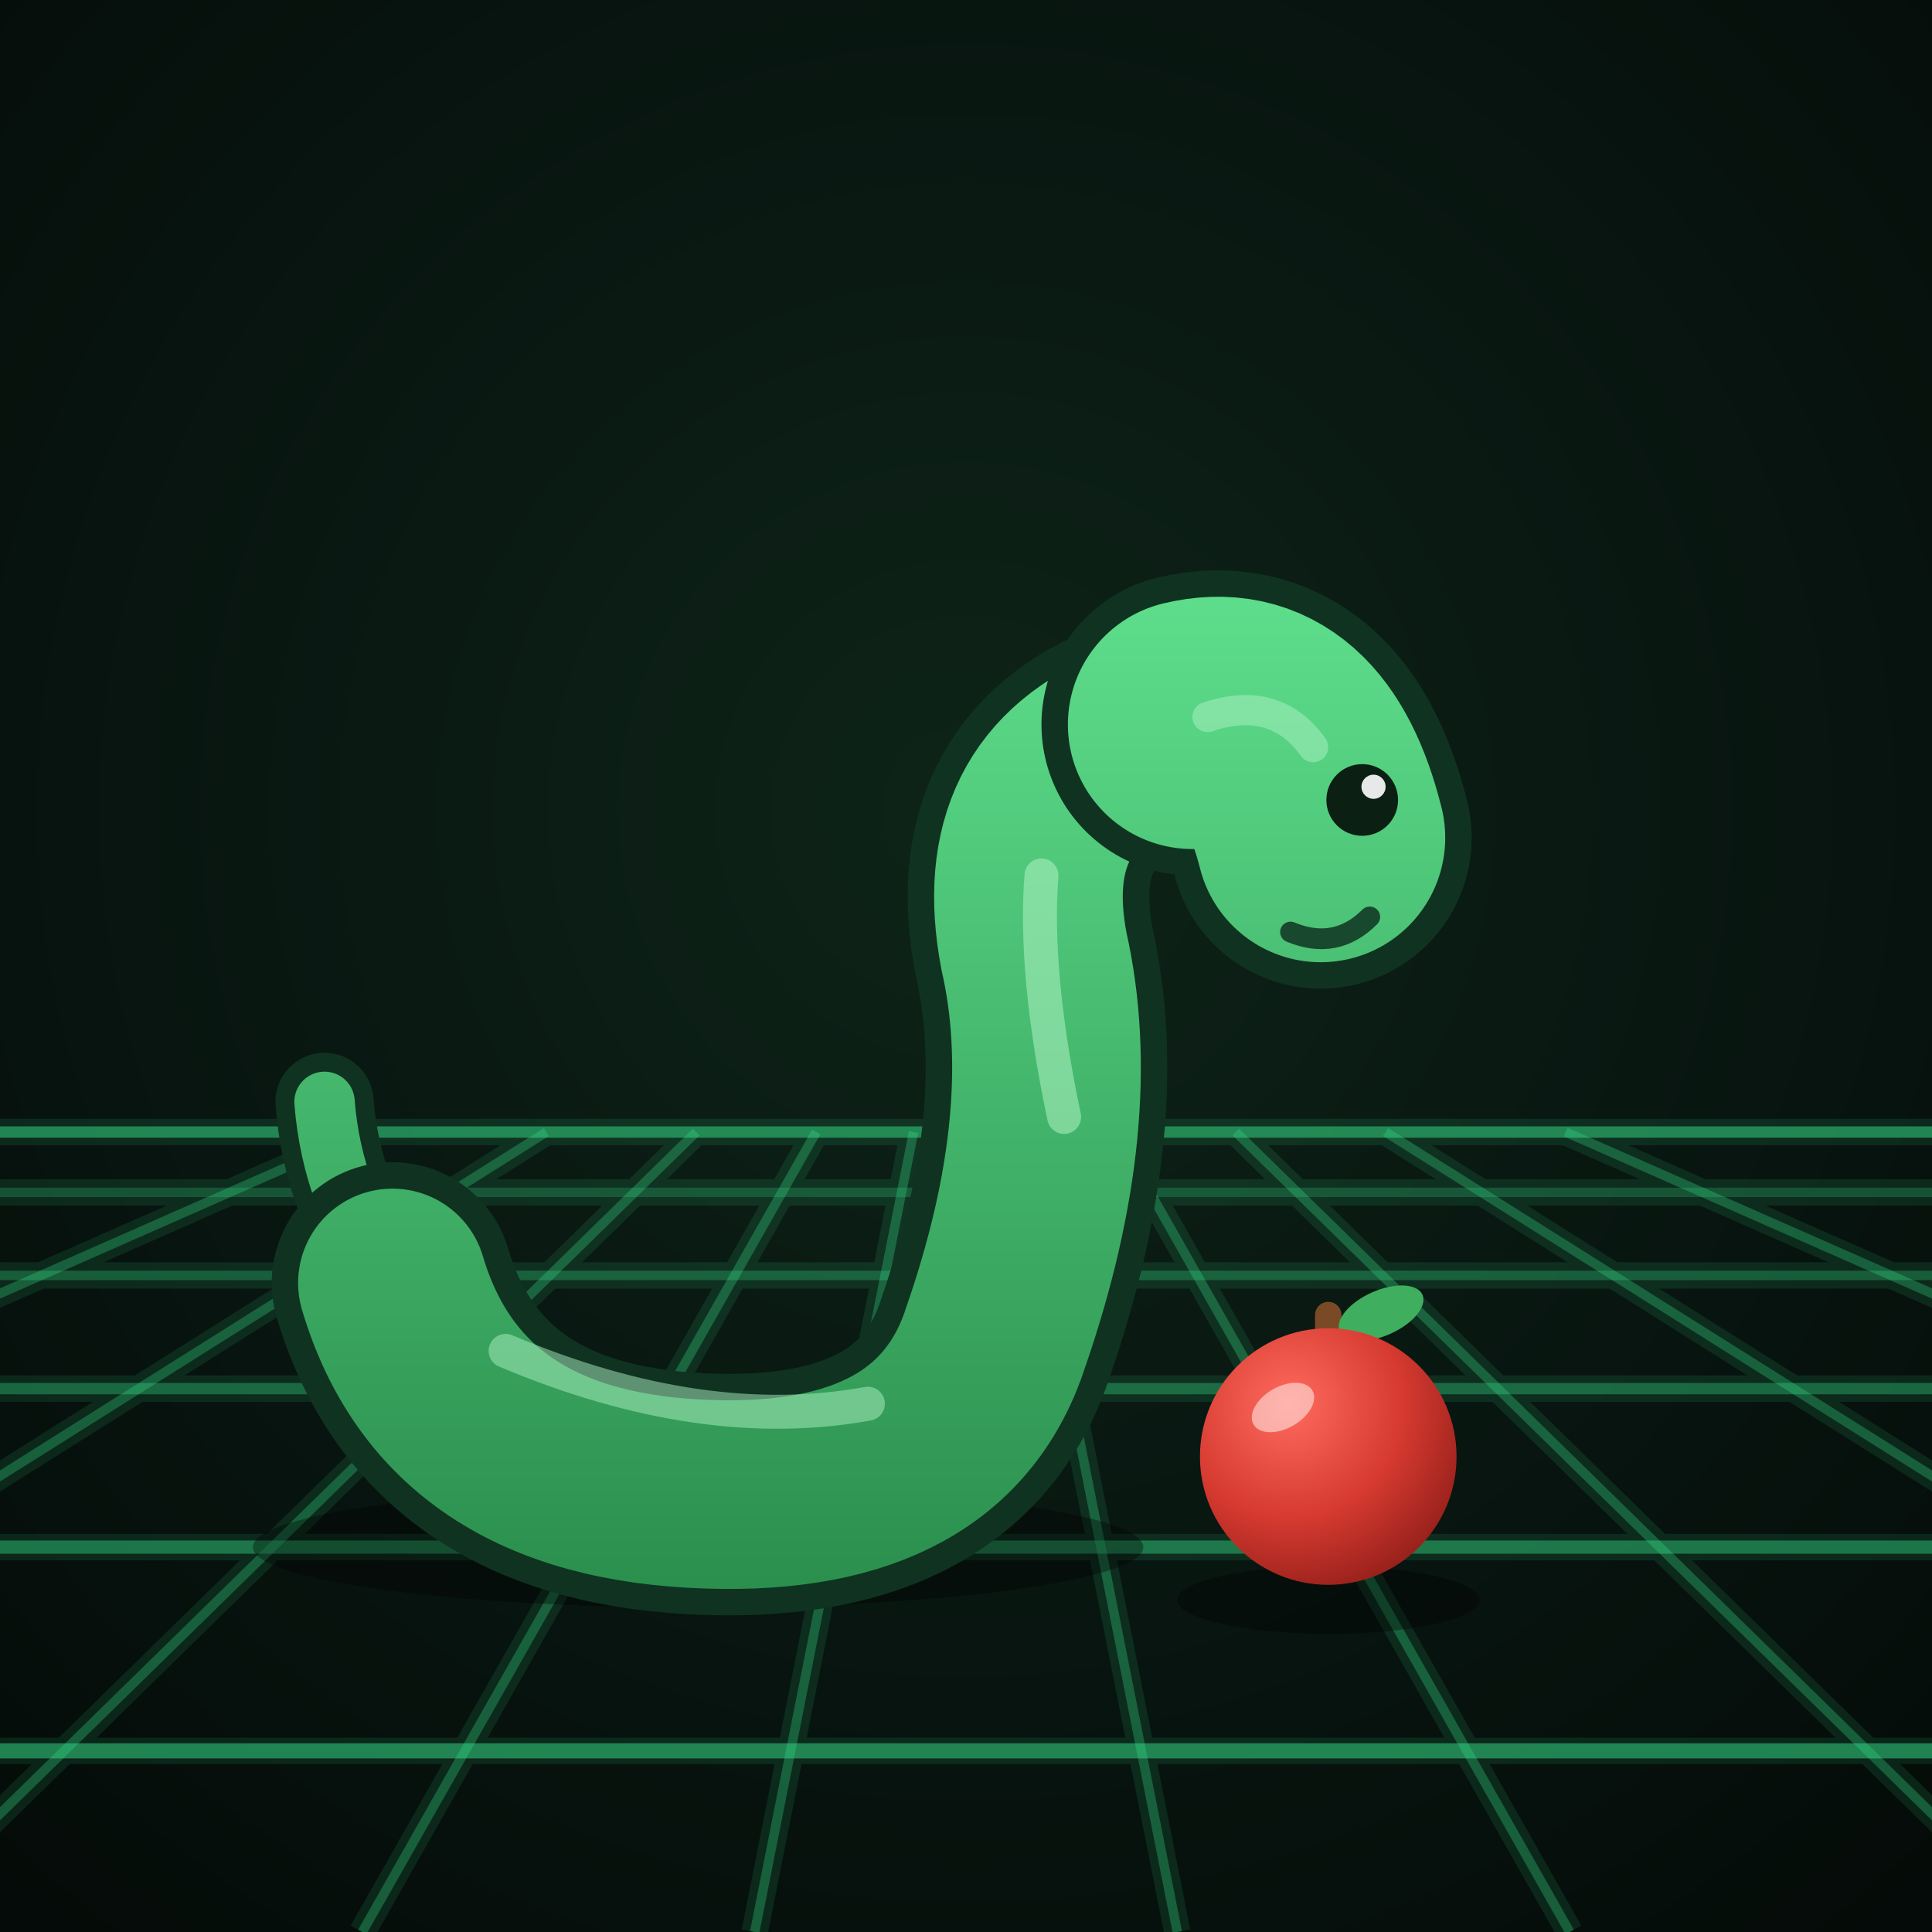
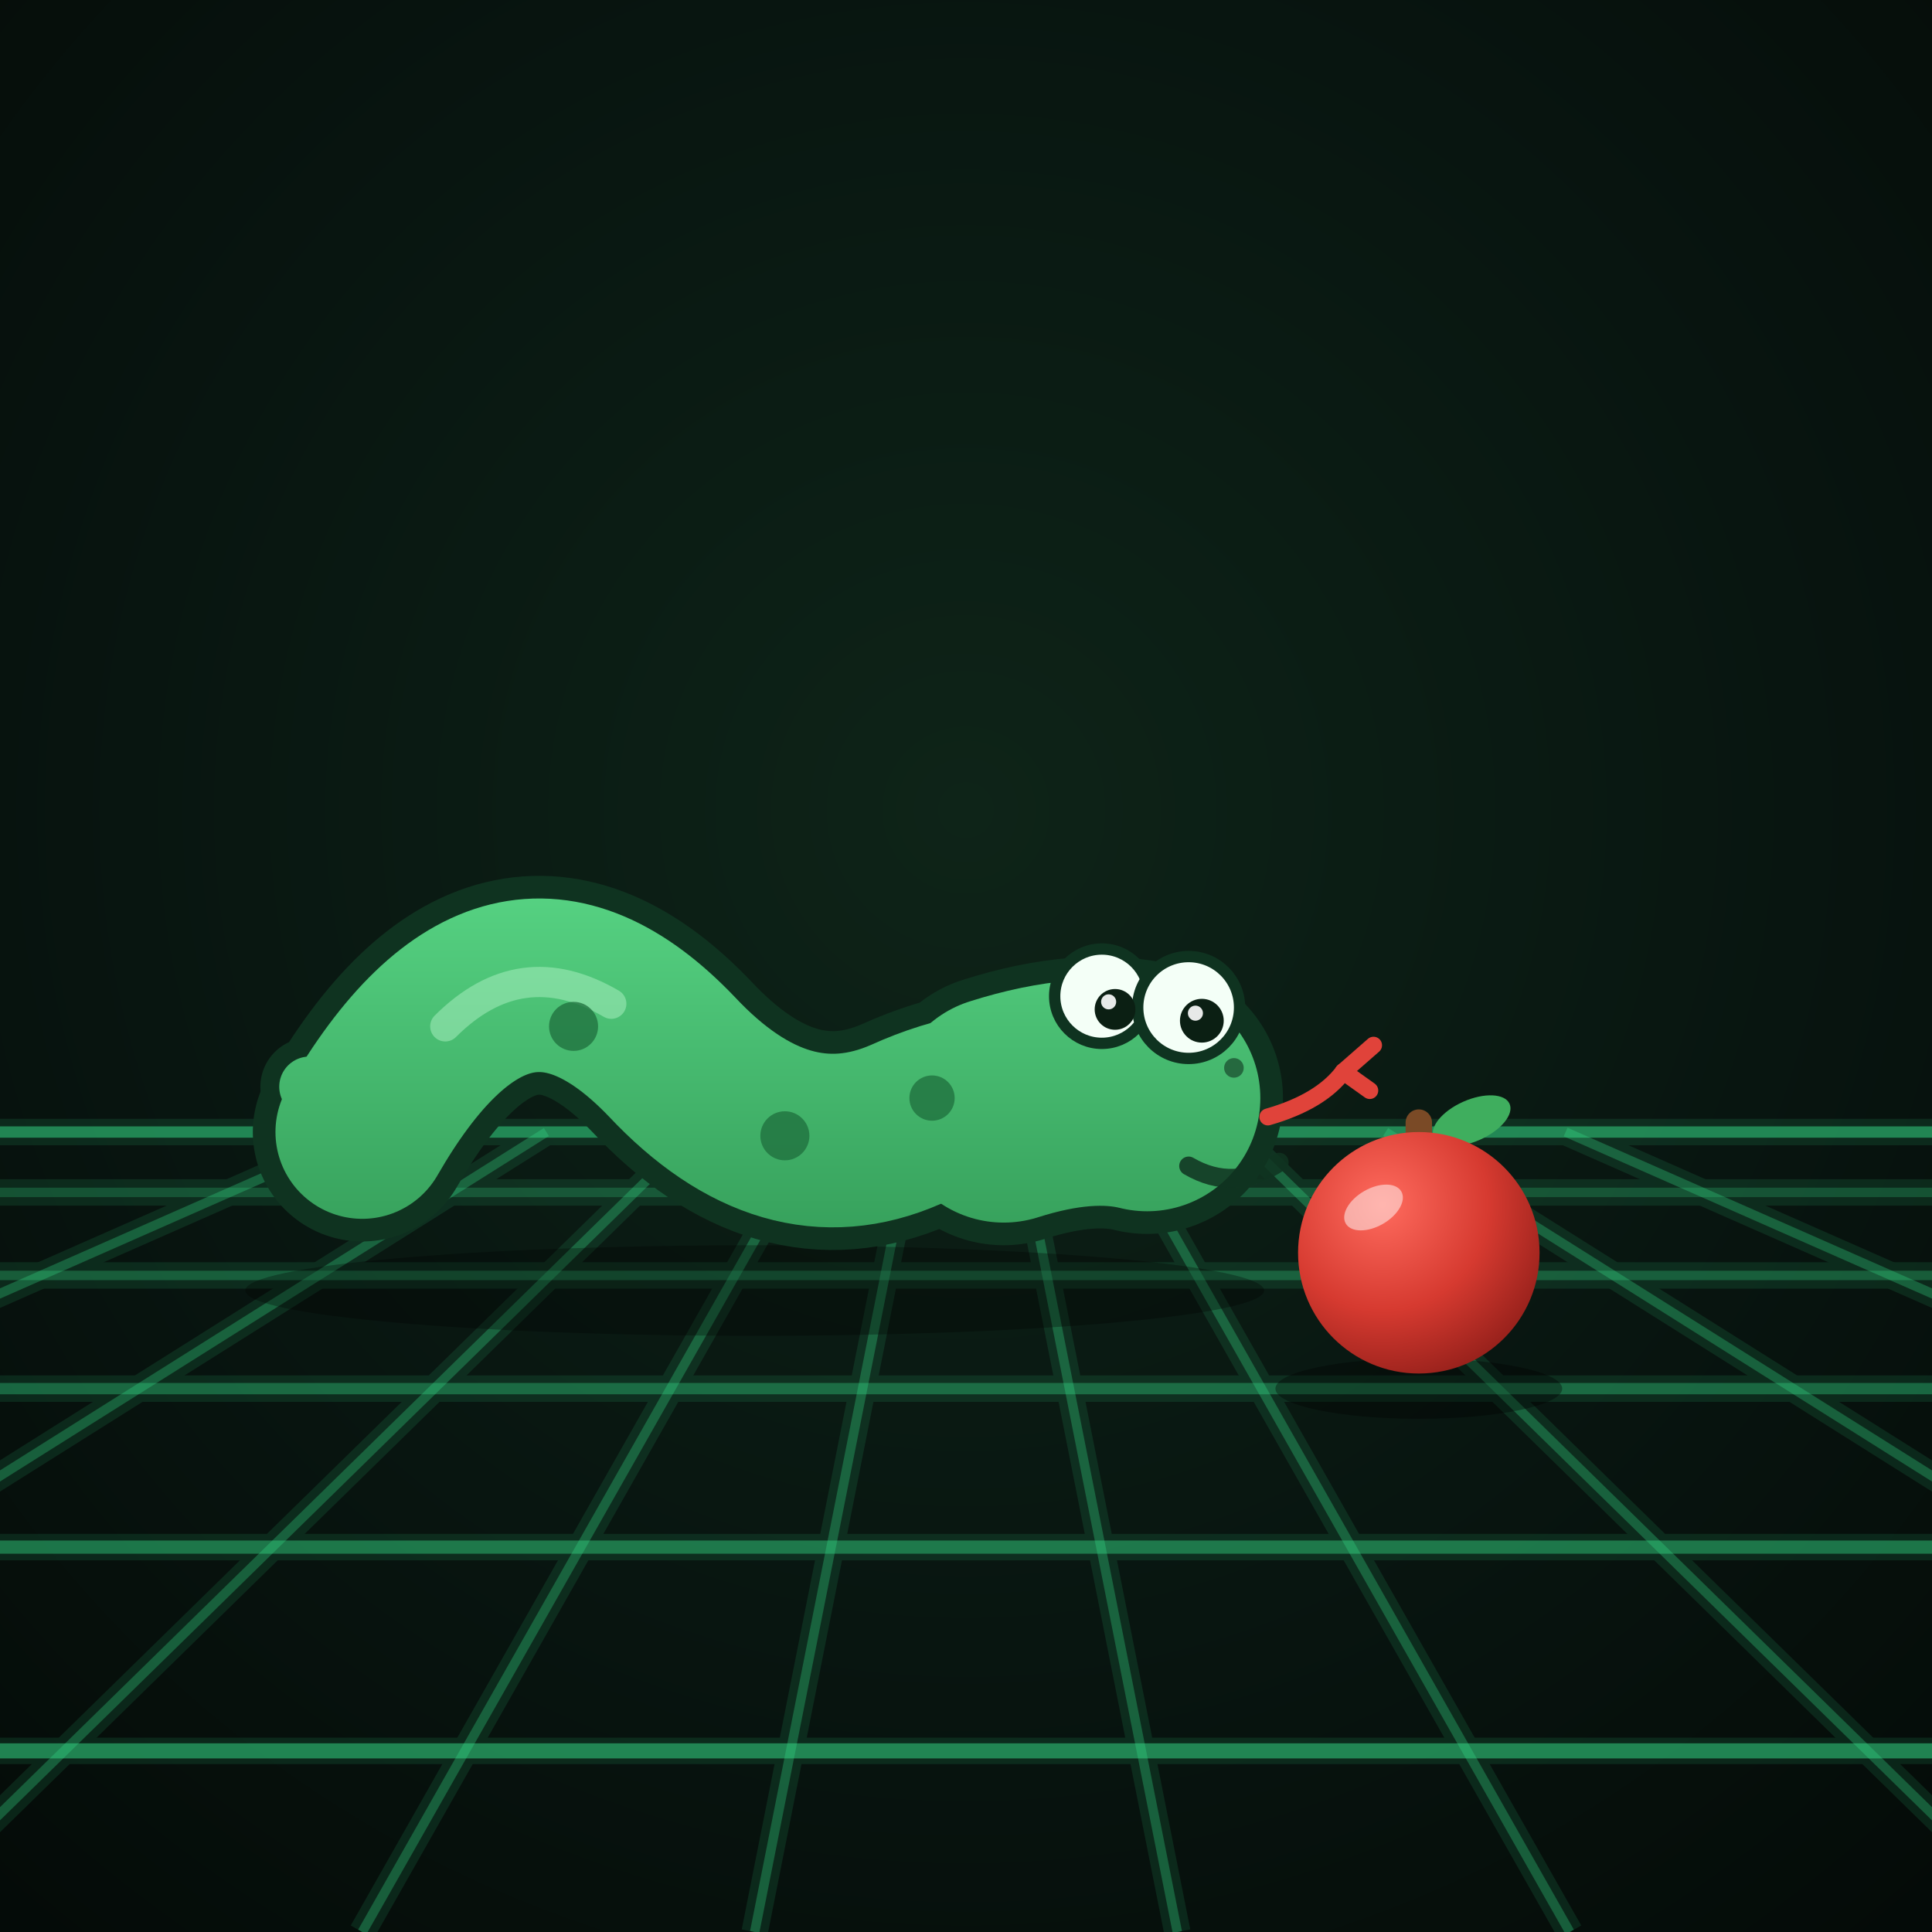
<svg xmlns="http://www.w3.org/2000/svg" viewBox="0 0 512 512">
  <defs>
    <radialGradient id="bg" cx="50%" cy="42%" r="78%">
      <stop offset="0%" stop-color="#0e2418" />
      <stop offset="55%" stop-color="#081510" />
      <stop offset="100%" stop-color="#040a07" />
    </radialGradient>
-     <linearGradient id="body" gradientUnits="userSpaceOnUse" x1="0" y1="150" x2="0" y2="420">
+     <linearGradient id="body" gradientUnits="userSpaceOnUse" x1="0" y1="210" x2="0" y2="360">
      <stop offset="0%" stop-color="#5fe08d" />
      <stop offset="100%" stop-color="#2b8f4e" />
    </linearGradient>
    <radialGradient id="apple" cx="35%" cy="30%" r="80%">
      <stop offset="0%" stop-color="#ff6b5e" />
      <stop offset="55%" stop-color="#d63a30" />
      <stop offset="100%" stop-color="#8e1d18" />
    </radialGradient>
  </defs>
  <rect width="512" height="512" fill="url(#bg)" />
  <g stroke="#35e089" fill="none">
    <g opacity="0.12" stroke-width="7">
      <path d="M0 300 H512 M0 316 H512 M0 338 H512 M0 368 H512 M0 410 H512 M0 464 H512" />
      <path d="M269.9 300 L312 512 M242.1 300 L200 512 M295.7 300 L416 512 M216.3 300 L96 512 M327.5 300 L544 512 M184.5 300 L-32 512 M367.2 300 L704 512 M144.8 300 L-192 512 M414.9 300 L896 512 M97.1 300 L-384 512" />
    </g>
    <path d="M0 300 H512" stroke-width="3" opacity="0.5" />
    <path d="M0 316 H512" stroke-width="2.5" opacity="0.22" />
    <path d="M0 338 H512" stroke-width="2.5" opacity="0.28" />
    <path d="M0 368 H512" stroke-width="3" opacity="0.34" />
    <path d="M0 410 H512" stroke-width="3.5" opacity="0.42" />
    <path d="M0 464 H512" stroke-width="4" opacity="0.5" />
    <g stroke-width="2.5" opacity="0.3">
      <path d="M269.9 300 L312 512" />
      <path d="M242.1 300 L200 512" />
      <path d="M295.7 300 L416 512" />
      <path d="M216.3 300 L96 512" />
      <path d="M327.5 300 L544 512" />
      <path d="M184.5 300 L-32 512" />
      <path d="M367.2 300 L704 512" />
      <path d="M144.8 300 L-192 512" />
      <path d="M414.9 300 L896 512" />
      <path d="M97.1 300 L-384 512" />
    </g>
  </g>
-   <ellipse cx="185" cy="410" rx="118" ry="16" fill="#000000" opacity="0.35" />
-   <ellipse cx="352" cy="424" rx="40" ry="9" fill="#000000" opacity="0.35" />
+   <ellipse cx="200" cy="342" rx="135" ry="12" fill="#000000" opacity="0.3" />
+   <ellipse cx="376" cy="368" rx="38" ry="8" fill="#000000" opacity="0.35" />
  <g>
-     <rect x="348.5" y="345" width="7" height="17" rx="3.5" fill="#7a4a26" />
-     <ellipse cx="366" cy="348" rx="12" ry="6" fill="#3fae5e" transform="rotate(-24 366 348)" />
-     <circle cx="352" cy="386" r="34" fill="url(#apple)" />
-     <ellipse cx="340" cy="373" rx="9" ry="5.5" fill="#ffffff" opacity="0.5" transform="rotate(-30 340 373)" />
+     <rect x="372.5" y="294" width="7" height="17" rx="3.5" fill="#7a4a26" />
+     <ellipse cx="390" cy="297" rx="11" ry="5.5" fill="#3fae5e" transform="rotate(-24 390 297)" />
+     <circle cx="376" cy="332" r="32" fill="url(#apple)" />
+     <ellipse cx="364" cy="320" rx="8.5" ry="5" fill="#ffffff" opacity="0.5" transform="rotate(-30 364 320)" />
  </g>
  <g fill="none" stroke-linecap="round">
-     <path d="M104 340 Q88 318 86 292" stroke="#0f3320" stroke-width="26" />
-     <path d="M104 340 Q88 318 86 292" stroke="url(#body)" stroke-width="16" />
-     <path d="M104 340 Q120 394 188 396 Q250 398 264 354 Q284 296 274 252 Q266 210 302 196" stroke="#0f3320" stroke-width="64" />
-     <path d="M104 340 Q120 394 188 396 Q250 398 264 354 Q284 296 274 252 Q266 210 302 196" stroke="url(#body)" stroke-width="50" />
-     <path d="M316 192 Q341 186 350 222" stroke="#0f3320" stroke-width="80" />
-     <path d="M316 192 Q341 186 350 222" stroke="url(#body)" stroke-width="66" />
-     <path d="M134 358 Q186 380 230 372" stroke="#aef2c3" stroke-width="9" opacity="0.5" />
-     <path d="M282 296 Q274 258 276 232" stroke="#aef2c3" stroke-width="9" opacity="0.55" />
-     <path d="M320 190 Q338 184 348 198" stroke="#aef2c3" stroke-width="8" opacity="0.5" />
+     <path d="M96 300 Q86 296 82 288" stroke="#0f3320" stroke-width="26" />
+     <path d="M96 300 Q134 234 178 280 Q208 312 240 298 Q262 288 280 292" stroke="#0f3320" stroke-width="58" />
+     <path d="M266 294 Q288 287 304 291" stroke="#0f3320" stroke-width="72" />
+     <path d="M96 300 Q86 296 82 288" stroke="url(#body)" stroke-width="16" />
+     <path d="M96 300 Q134 234 178 280 Q208 312 240 298 Q262 288 280 292" stroke="url(#body)" stroke-width="46" />
+     <path d="M266 294 Q288 287 304 291" stroke="url(#body)" stroke-width="60" />
+     <path d="M118 272 Q138 252 162 266" stroke="#aef2c3" stroke-width="8" opacity="0.5" />
+     <path d="M288 272 Q300 268 312 272" stroke="#aef2c3" stroke-width="7" opacity="0.5" />
  </g>
-   <circle cx="361" cy="212" r="9.5" fill="#0b1f13" />
-   <circle cx="364" cy="208.5" r="3.2" fill="#ffffff" opacity="0.9" />
-   <path d="M342 247 Q354 252 363 243" stroke="#0f3320" stroke-width="5.5" stroke-linecap="round" fill="none" opacity="0.85" />
+   <circle cx="152" cy="272" r="6.5" fill="#1e6e3c" opacity="0.75" />
+   <circle cx="208" cy="301" r="6.5" fill="#1e6e3c" opacity="0.75" />
+   <circle cx="247" cy="291" r="6" fill="#1e6e3c" opacity="0.75" />
+   <g>
+     <circle cx="292" cy="264" r="12.5" fill="#f4fff7" stroke="#0f3320" stroke-width="3" />
+     <circle cx="315" cy="267" r="13.5" fill="#f4fff7" stroke="#0f3320" stroke-width="3" />
+     <circle cx="295.5" cy="267.5" r="5.4" fill="#0b1f13" />
+     <circle cx="318.5" cy="270.5" r="5.8" fill="#0b1f13" />
+     <circle cx="293.8" cy="265.5" r="2" fill="#ffffff" opacity="0.9" />
+     <circle cx="316.8" cy="268.5" r="2" fill="#ffffff" opacity="0.9" />
+     <circle cx="327" cy="283" r="2.6" fill="#0f3320" opacity="0.6" />
+     <path d="M315 309 Q327 316 339 308" stroke="#0f3320" stroke-width="5" stroke-linecap="round" fill="none" opacity="0.85" />
+     <g stroke="#e0433a" stroke-width="4.5" stroke-linecap="round" fill="none">
+       <path d="M336 296 Q350 292 356 284" />
+       <path d="M356 284 L364 277" />
+       <path d="M356 284 L363 289" />
+     </g>
+   </g>
</svg>
